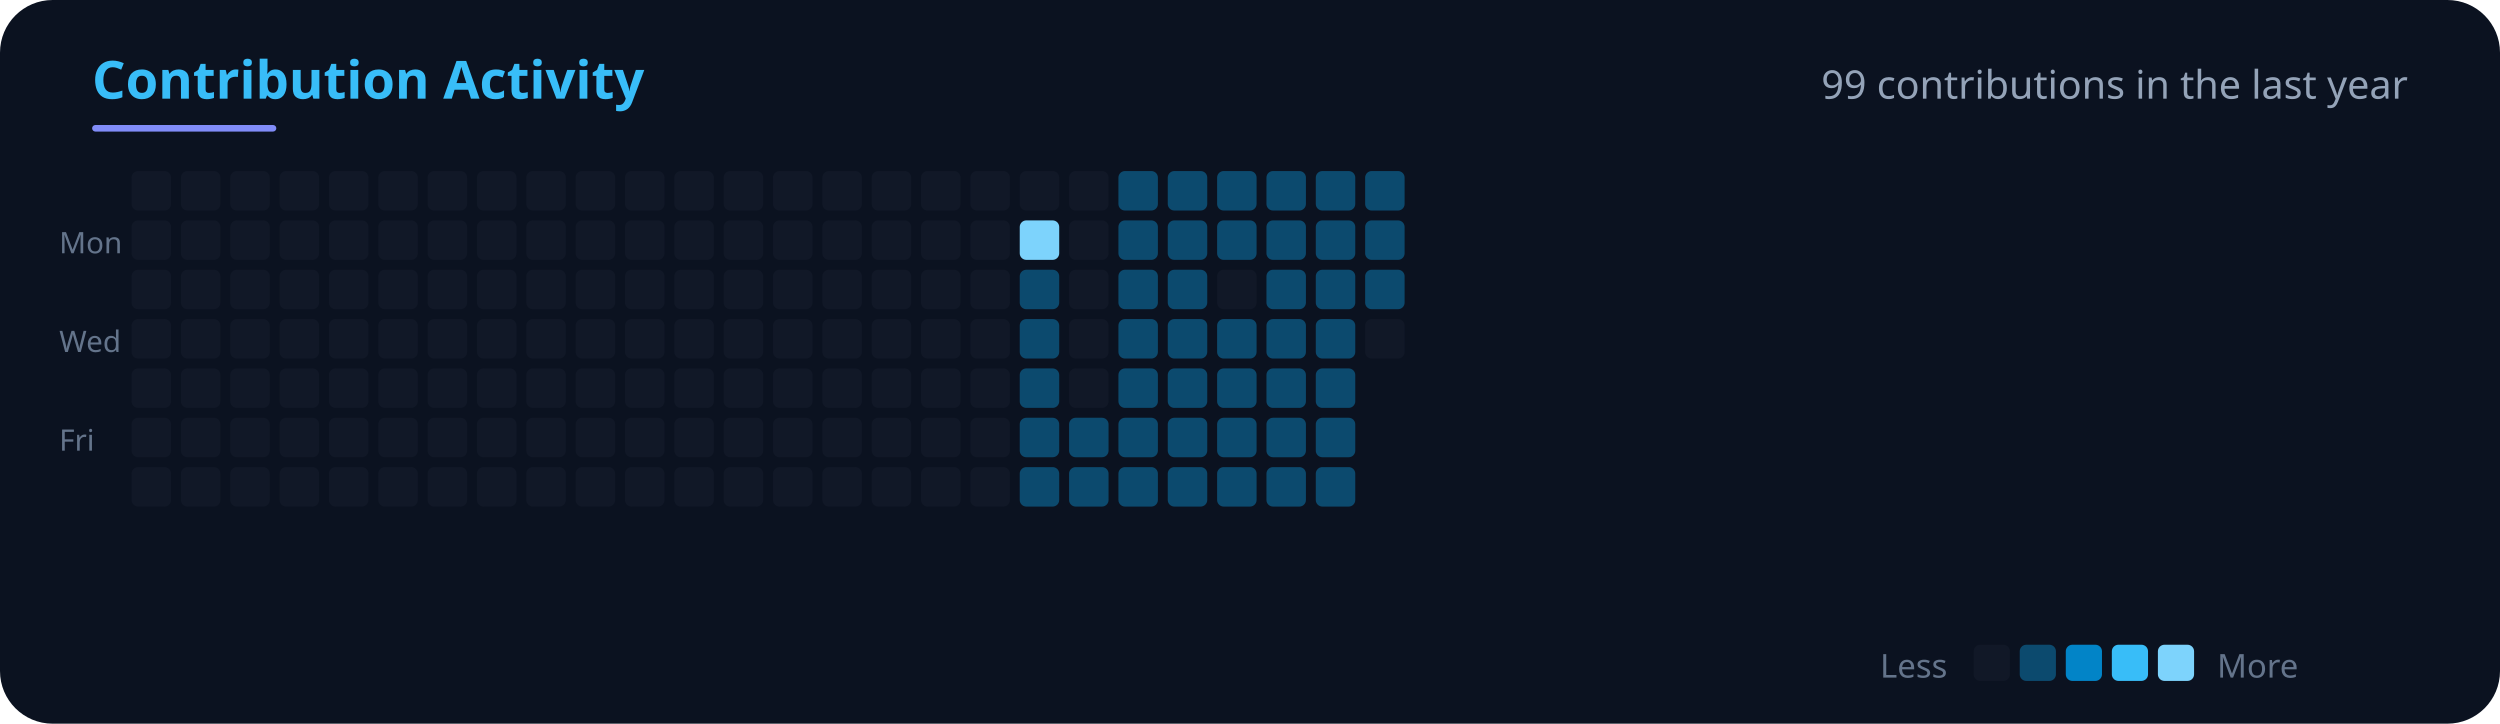
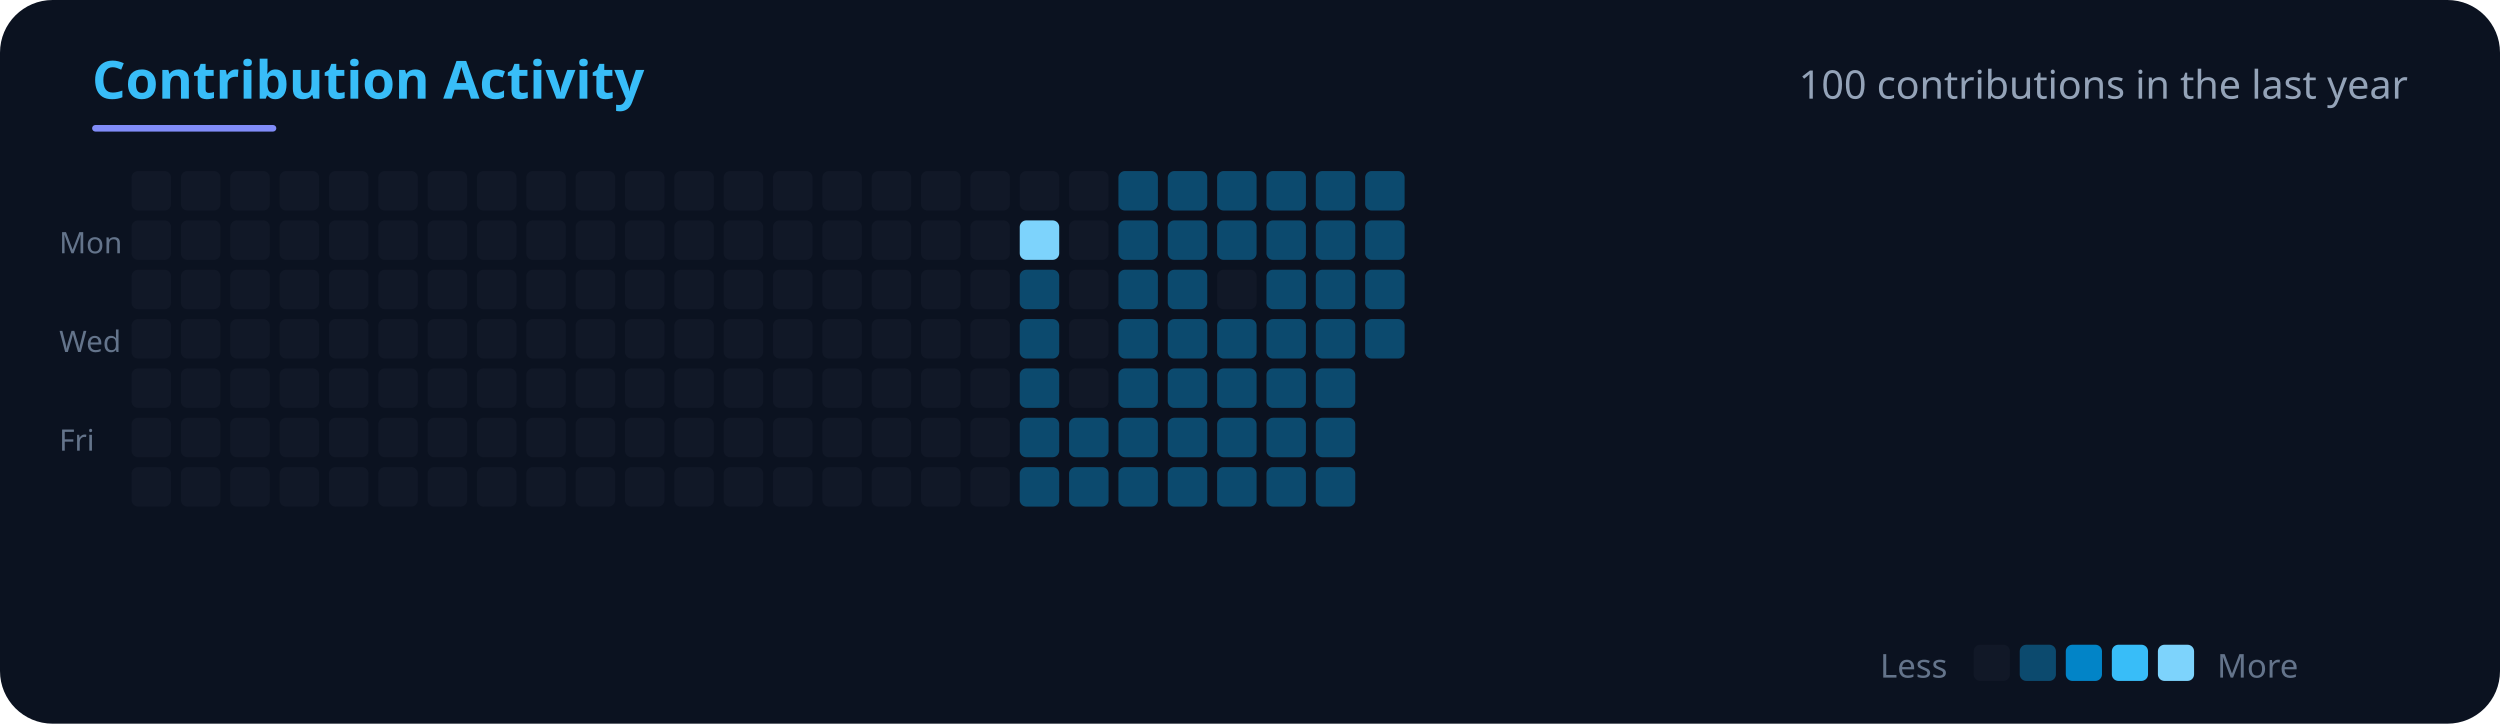
<svg xmlns="http://www.w3.org/2000/svg" width="760" height="220" viewBox="0 0 760 220" role="img">
  <rect width="100%" height="100%" rx="16" fill="#0B1220" />
  <text x="28" y="30" fill="#38BDF8" font-family="Segoe UI, Ubuntu, sans-serif" font-size="16" font-weight="700">Contribution Activity</text>
-   <text x="732" y="30" text-anchor="end" fill="#94A3B8" font-family="Segoe UI, Ubuntu, sans-serif" font-size="12">99 contributions in the last year</text>
+   <text x="732" y="30" text-anchor="end" fill="#94A3B8" font-family="Segoe UI, Ubuntu, sans-serif" font-size="12">100 contributions in the last year</text>
  <rect x="28" y="38" width="56" height="2" rx="1" fill="#818CF8" />
  <text x="18" y="77" fill="#64748B" font-family="Segoe UI, Ubuntu, sans-serif" font-size="9">Mon</text>
  <text x="18" y="107" fill="#64748B" font-family="Segoe UI, Ubuntu, sans-serif" font-size="9">Wed</text>
  <text x="18" y="137" fill="#64748B" font-family="Segoe UI, Ubuntu, sans-serif" font-size="9">Fri</text>
  <rect x="40" y="52" width="12" height="12" rx="2" fill="#111827" />
  <rect x="40" y="67" width="12" height="12" rx="2" fill="#111827" />
  <rect x="40" y="82" width="12" height="12" rx="2" fill="#111827" />
  <rect x="40" y="97" width="12" height="12" rx="2" fill="#111827" />
  <rect x="40" y="112" width="12" height="12" rx="2" fill="#111827" />
  <rect x="40" y="127" width="12" height="12" rx="2" fill="#111827" />
  <rect x="40" y="142" width="12" height="12" rx="2" fill="#111827" />
  <rect x="55" y="52" width="12" height="12" rx="2" fill="#111827" />
  <rect x="55" y="67" width="12" height="12" rx="2" fill="#111827" />
  <rect x="55" y="82" width="12" height="12" rx="2" fill="#111827" />
  <rect x="55" y="97" width="12" height="12" rx="2" fill="#111827" />
  <rect x="55" y="112" width="12" height="12" rx="2" fill="#111827" />
  <rect x="55" y="127" width="12" height="12" rx="2" fill="#111827" />
  <rect x="55" y="142" width="12" height="12" rx="2" fill="#111827" />
  <rect x="70" y="52" width="12" height="12" rx="2" fill="#111827" />
  <rect x="70" y="67" width="12" height="12" rx="2" fill="#111827" />
  <rect x="70" y="82" width="12" height="12" rx="2" fill="#111827" />
  <rect x="70" y="97" width="12" height="12" rx="2" fill="#111827" />
  <rect x="70" y="112" width="12" height="12" rx="2" fill="#111827" />
  <rect x="70" y="127" width="12" height="12" rx="2" fill="#111827" />
  <rect x="70" y="142" width="12" height="12" rx="2" fill="#111827" />
  <rect x="85" y="52" width="12" height="12" rx="2" fill="#111827" />
  <rect x="85" y="67" width="12" height="12" rx="2" fill="#111827" />
  <rect x="85" y="82" width="12" height="12" rx="2" fill="#111827" />
  <rect x="85" y="97" width="12" height="12" rx="2" fill="#111827" />
  <rect x="85" y="112" width="12" height="12" rx="2" fill="#111827" />
  <rect x="85" y="127" width="12" height="12" rx="2" fill="#111827" />
  <rect x="85" y="142" width="12" height="12" rx="2" fill="#111827" />
  <rect x="100" y="52" width="12" height="12" rx="2" fill="#111827" />
  <rect x="100" y="67" width="12" height="12" rx="2" fill="#111827" />
  <rect x="100" y="82" width="12" height="12" rx="2" fill="#111827" />
  <rect x="100" y="97" width="12" height="12" rx="2" fill="#111827" />
  <rect x="100" y="112" width="12" height="12" rx="2" fill="#111827" />
  <rect x="100" y="127" width="12" height="12" rx="2" fill="#111827" />
  <rect x="100" y="142" width="12" height="12" rx="2" fill="#111827" />
  <rect x="115" y="52" width="12" height="12" rx="2" fill="#111827" />
  <rect x="115" y="67" width="12" height="12" rx="2" fill="#111827" />
  <rect x="115" y="82" width="12" height="12" rx="2" fill="#111827" />
  <rect x="115" y="97" width="12" height="12" rx="2" fill="#111827" />
  <rect x="115" y="112" width="12" height="12" rx="2" fill="#111827" />
  <rect x="115" y="127" width="12" height="12" rx="2" fill="#111827" />
  <rect x="115" y="142" width="12" height="12" rx="2" fill="#111827" />
  <rect x="130" y="52" width="12" height="12" rx="2" fill="#111827" />
  <rect x="130" y="67" width="12" height="12" rx="2" fill="#111827" />
  <rect x="130" y="82" width="12" height="12" rx="2" fill="#111827" />
  <rect x="130" y="97" width="12" height="12" rx="2" fill="#111827" />
  <rect x="130" y="112" width="12" height="12" rx="2" fill="#111827" />
  <rect x="130" y="127" width="12" height="12" rx="2" fill="#111827" />
  <rect x="130" y="142" width="12" height="12" rx="2" fill="#111827" />
  <rect x="145" y="52" width="12" height="12" rx="2" fill="#111827" />
  <rect x="145" y="67" width="12" height="12" rx="2" fill="#111827" />
  <rect x="145" y="82" width="12" height="12" rx="2" fill="#111827" />
  <rect x="145" y="97" width="12" height="12" rx="2" fill="#111827" />
  <rect x="145" y="112" width="12" height="12" rx="2" fill="#111827" />
  <rect x="145" y="127" width="12" height="12" rx="2" fill="#111827" />
  <rect x="145" y="142" width="12" height="12" rx="2" fill="#111827" />
  <rect x="160" y="52" width="12" height="12" rx="2" fill="#111827" />
  <rect x="160" y="67" width="12" height="12" rx="2" fill="#111827" />
  <rect x="160" y="82" width="12" height="12" rx="2" fill="#111827" />
  <rect x="160" y="97" width="12" height="12" rx="2" fill="#111827" />
  <rect x="160" y="112" width="12" height="12" rx="2" fill="#111827" />
  <rect x="160" y="127" width="12" height="12" rx="2" fill="#111827" />
  <rect x="160" y="142" width="12" height="12" rx="2" fill="#111827" />
  <rect x="175" y="52" width="12" height="12" rx="2" fill="#111827" />
  <rect x="175" y="67" width="12" height="12" rx="2" fill="#111827" />
  <rect x="175" y="82" width="12" height="12" rx="2" fill="#111827" />
  <rect x="175" y="97" width="12" height="12" rx="2" fill="#111827" />
  <rect x="175" y="112" width="12" height="12" rx="2" fill="#111827" />
  <rect x="175" y="127" width="12" height="12" rx="2" fill="#111827" />
  <rect x="175" y="142" width="12" height="12" rx="2" fill="#111827" />
  <rect x="190" y="52" width="12" height="12" rx="2" fill="#111827" />
  <rect x="190" y="67" width="12" height="12" rx="2" fill="#111827" />
  <rect x="190" y="82" width="12" height="12" rx="2" fill="#111827" />
  <rect x="190" y="97" width="12" height="12" rx="2" fill="#111827" />
  <rect x="190" y="112" width="12" height="12" rx="2" fill="#111827" />
  <rect x="190" y="127" width="12" height="12" rx="2" fill="#111827" />
  <rect x="190" y="142" width="12" height="12" rx="2" fill="#111827" />
  <rect x="205" y="52" width="12" height="12" rx="2" fill="#111827" />
  <rect x="205" y="67" width="12" height="12" rx="2" fill="#111827" />
  <rect x="205" y="82" width="12" height="12" rx="2" fill="#111827" />
  <rect x="205" y="97" width="12" height="12" rx="2" fill="#111827" />
  <rect x="205" y="112" width="12" height="12" rx="2" fill="#111827" />
  <rect x="205" y="127" width="12" height="12" rx="2" fill="#111827" />
  <rect x="205" y="142" width="12" height="12" rx="2" fill="#111827" />
  <rect x="220" y="52" width="12" height="12" rx="2" fill="#111827" />
  <rect x="220" y="67" width="12" height="12" rx="2" fill="#111827" />
  <rect x="220" y="82" width="12" height="12" rx="2" fill="#111827" />
  <rect x="220" y="97" width="12" height="12" rx="2" fill="#111827" />
  <rect x="220" y="112" width="12" height="12" rx="2" fill="#111827" />
  <rect x="220" y="127" width="12" height="12" rx="2" fill="#111827" />
  <rect x="220" y="142" width="12" height="12" rx="2" fill="#111827" />
  <rect x="235" y="52" width="12" height="12" rx="2" fill="#111827" />
  <rect x="235" y="67" width="12" height="12" rx="2" fill="#111827" />
  <rect x="235" y="82" width="12" height="12" rx="2" fill="#111827" />
  <rect x="235" y="97" width="12" height="12" rx="2" fill="#111827" />
  <rect x="235" y="112" width="12" height="12" rx="2" fill="#111827" />
  <rect x="235" y="127" width="12" height="12" rx="2" fill="#111827" />
  <rect x="235" y="142" width="12" height="12" rx="2" fill="#111827" />
  <rect x="250" y="52" width="12" height="12" rx="2" fill="#111827" />
  <rect x="250" y="67" width="12" height="12" rx="2" fill="#111827" />
  <rect x="250" y="82" width="12" height="12" rx="2" fill="#111827" />
  <rect x="250" y="97" width="12" height="12" rx="2" fill="#111827" />
  <rect x="250" y="112" width="12" height="12" rx="2" fill="#111827" />
  <rect x="250" y="127" width="12" height="12" rx="2" fill="#111827" />
  <rect x="250" y="142" width="12" height="12" rx="2" fill="#111827" />
  <rect x="265" y="52" width="12" height="12" rx="2" fill="#111827" />
  <rect x="265" y="67" width="12" height="12" rx="2" fill="#111827" />
  <rect x="265" y="82" width="12" height="12" rx="2" fill="#111827" />
  <rect x="265" y="97" width="12" height="12" rx="2" fill="#111827" />
  <rect x="265" y="112" width="12" height="12" rx="2" fill="#111827" />
  <rect x="265" y="127" width="12" height="12" rx="2" fill="#111827" />
  <rect x="265" y="142" width="12" height="12" rx="2" fill="#111827" />
  <rect x="280" y="52" width="12" height="12" rx="2" fill="#111827" />
  <rect x="280" y="67" width="12" height="12" rx="2" fill="#111827" />
  <rect x="280" y="82" width="12" height="12" rx="2" fill="#111827" />
  <rect x="280" y="97" width="12" height="12" rx="2" fill="#111827" />
  <rect x="280" y="112" width="12" height="12" rx="2" fill="#111827" />
  <rect x="280" y="127" width="12" height="12" rx="2" fill="#111827" />
  <rect x="280" y="142" width="12" height="12" rx="2" fill="#111827" />
  <rect x="295" y="52" width="12" height="12" rx="2" fill="#111827" />
  <rect x="295" y="67" width="12" height="12" rx="2" fill="#111827" />
  <rect x="295" y="82" width="12" height="12" rx="2" fill="#111827" />
  <rect x="295" y="97" width="12" height="12" rx="2" fill="#111827" />
  <rect x="295" y="112" width="12" height="12" rx="2" fill="#111827" />
  <rect x="295" y="127" width="12" height="12" rx="2" fill="#111827" />
  <rect x="295" y="142" width="12" height="12" rx="2" fill="#111827" />
  <rect x="310" y="52" width="12" height="12" rx="2" fill="#111827" />
  <rect x="310" y="67" width="12" height="12" rx="2" fill="#7DD3FC" />
  <rect x="310" y="82" width="12" height="12" rx="2" fill="#0C4A6E" />
  <rect x="310" y="97" width="12" height="12" rx="2" fill="#0C4A6E" />
  <rect x="310" y="112" width="12" height="12" rx="2" fill="#0C4A6E" />
  <rect x="310" y="127" width="12" height="12" rx="2" fill="#0C4A6E" />
  <rect x="310" y="142" width="12" height="12" rx="2" fill="#0C4A6E" />
  <rect x="325" y="52" width="12" height="12" rx="2" fill="#111827" />
  <rect x="325" y="67" width="12" height="12" rx="2" fill="#111827" />
  <rect x="325" y="82" width="12" height="12" rx="2" fill="#111827" />
  <rect x="325" y="97" width="12" height="12" rx="2" fill="#111827" />
  <rect x="325" y="112" width="12" height="12" rx="2" fill="#111827" />
  <rect x="325" y="127" width="12" height="12" rx="2" fill="#0C4A6E" />
  <rect x="325" y="142" width="12" height="12" rx="2" fill="#0C4A6E" />
  <rect x="340" y="52" width="12" height="12" rx="2" fill="#0C4A6E" />
  <rect x="340" y="67" width="12" height="12" rx="2" fill="#0C4A6E" />
  <rect x="340" y="82" width="12" height="12" rx="2" fill="#0C4A6E" />
  <rect x="340" y="97" width="12" height="12" rx="2" fill="#0C4A6E" />
  <rect x="340" y="112" width="12" height="12" rx="2" fill="#0C4A6E" />
  <rect x="340" y="127" width="12" height="12" rx="2" fill="#0C4A6E" />
  <rect x="340" y="142" width="12" height="12" rx="2" fill="#0C4A6E" />
  <rect x="355" y="52" width="12" height="12" rx="2" fill="#0C4A6E" />
  <rect x="355" y="67" width="12" height="12" rx="2" fill="#0C4A6E" />
  <rect x="355" y="82" width="12" height="12" rx="2" fill="#0C4A6E" />
  <rect x="355" y="97" width="12" height="12" rx="2" fill="#0C4A6E" />
  <rect x="355" y="112" width="12" height="12" rx="2" fill="#0C4A6E" />
  <rect x="355" y="127" width="12" height="12" rx="2" fill="#0C4A6E" />
  <rect x="355" y="142" width="12" height="12" rx="2" fill="#0C4A6E" />
  <rect x="370" y="52" width="12" height="12" rx="2" fill="#0C4A6E" />
  <rect x="370" y="67" width="12" height="12" rx="2" fill="#0C4A6E" />
  <rect x="370" y="82" width="12" height="12" rx="2" fill="#111827" />
  <rect x="370" y="97" width="12" height="12" rx="2" fill="#0C4A6E" />
  <rect x="370" y="112" width="12" height="12" rx="2" fill="#0C4A6E" />
  <rect x="370" y="127" width="12" height="12" rx="2" fill="#0C4A6E" />
  <rect x="370" y="142" width="12" height="12" rx="2" fill="#0C4A6E" />
  <rect x="385" y="52" width="12" height="12" rx="2" fill="#0C4A6E" />
  <rect x="385" y="67" width="12" height="12" rx="2" fill="#0C4A6E" />
  <rect x="385" y="82" width="12" height="12" rx="2" fill="#0C4A6E" />
  <rect x="385" y="97" width="12" height="12" rx="2" fill="#0C4A6E" />
  <rect x="385" y="112" width="12" height="12" rx="2" fill="#0C4A6E" />
  <rect x="385" y="127" width="12" height="12" rx="2" fill="#0C4A6E" />
  <rect x="385" y="142" width="12" height="12" rx="2" fill="#0C4A6E" />
  <rect x="400" y="52" width="12" height="12" rx="2" fill="#0C4A6E" />
  <rect x="400" y="67" width="12" height="12" rx="2" fill="#0C4A6E" />
  <rect x="400" y="82" width="12" height="12" rx="2" fill="#0C4A6E" />
  <rect x="400" y="97" width="12" height="12" rx="2" fill="#0C4A6E" />
  <rect x="400" y="112" width="12" height="12" rx="2" fill="#0C4A6E" />
  <rect x="400" y="127" width="12" height="12" rx="2" fill="#0C4A6E" />
  <rect x="400" y="142" width="12" height="12" rx="2" fill="#0C4A6E" />
  <rect x="415" y="52" width="12" height="12" rx="2" fill="#0C4A6E" />
  <rect x="415" y="67" width="12" height="12" rx="2" fill="#0C4A6E" />
  <rect x="415" y="82" width="12" height="12" rx="2" fill="#0C4A6E" />
-   <rect x="415" y="97" width="12" height="12" rx="2" fill="#111827" />
+   <rect x="415" y="97" width="12" height="12" rx="2" fill="#0C4A6E" />
  <text x="592" y="206" text-anchor="end" fill="#64748B" font-size="10" font-family="Segoe UI, Ubuntu, sans-serif">Less</text>
  <rect x="600" y="196" width="11" height="11" rx="2" fill="#111827" />
  <rect x="614" y="196" width="11" height="11" rx="2" fill="#0C4A6E" />
  <rect x="628" y="196" width="11" height="11" rx="2" fill="#0284C7" />
  <rect x="642" y="196" width="11" height="11" rx="2" fill="#38BDF8" />
  <rect x="656" y="196" width="11" height="11" rx="2" fill="#7DD3FC" />
  <text x="674" y="206" fill="#64748B" font-size="10" font-family="Segoe UI, Ubuntu, sans-serif">More</text>
</svg>
